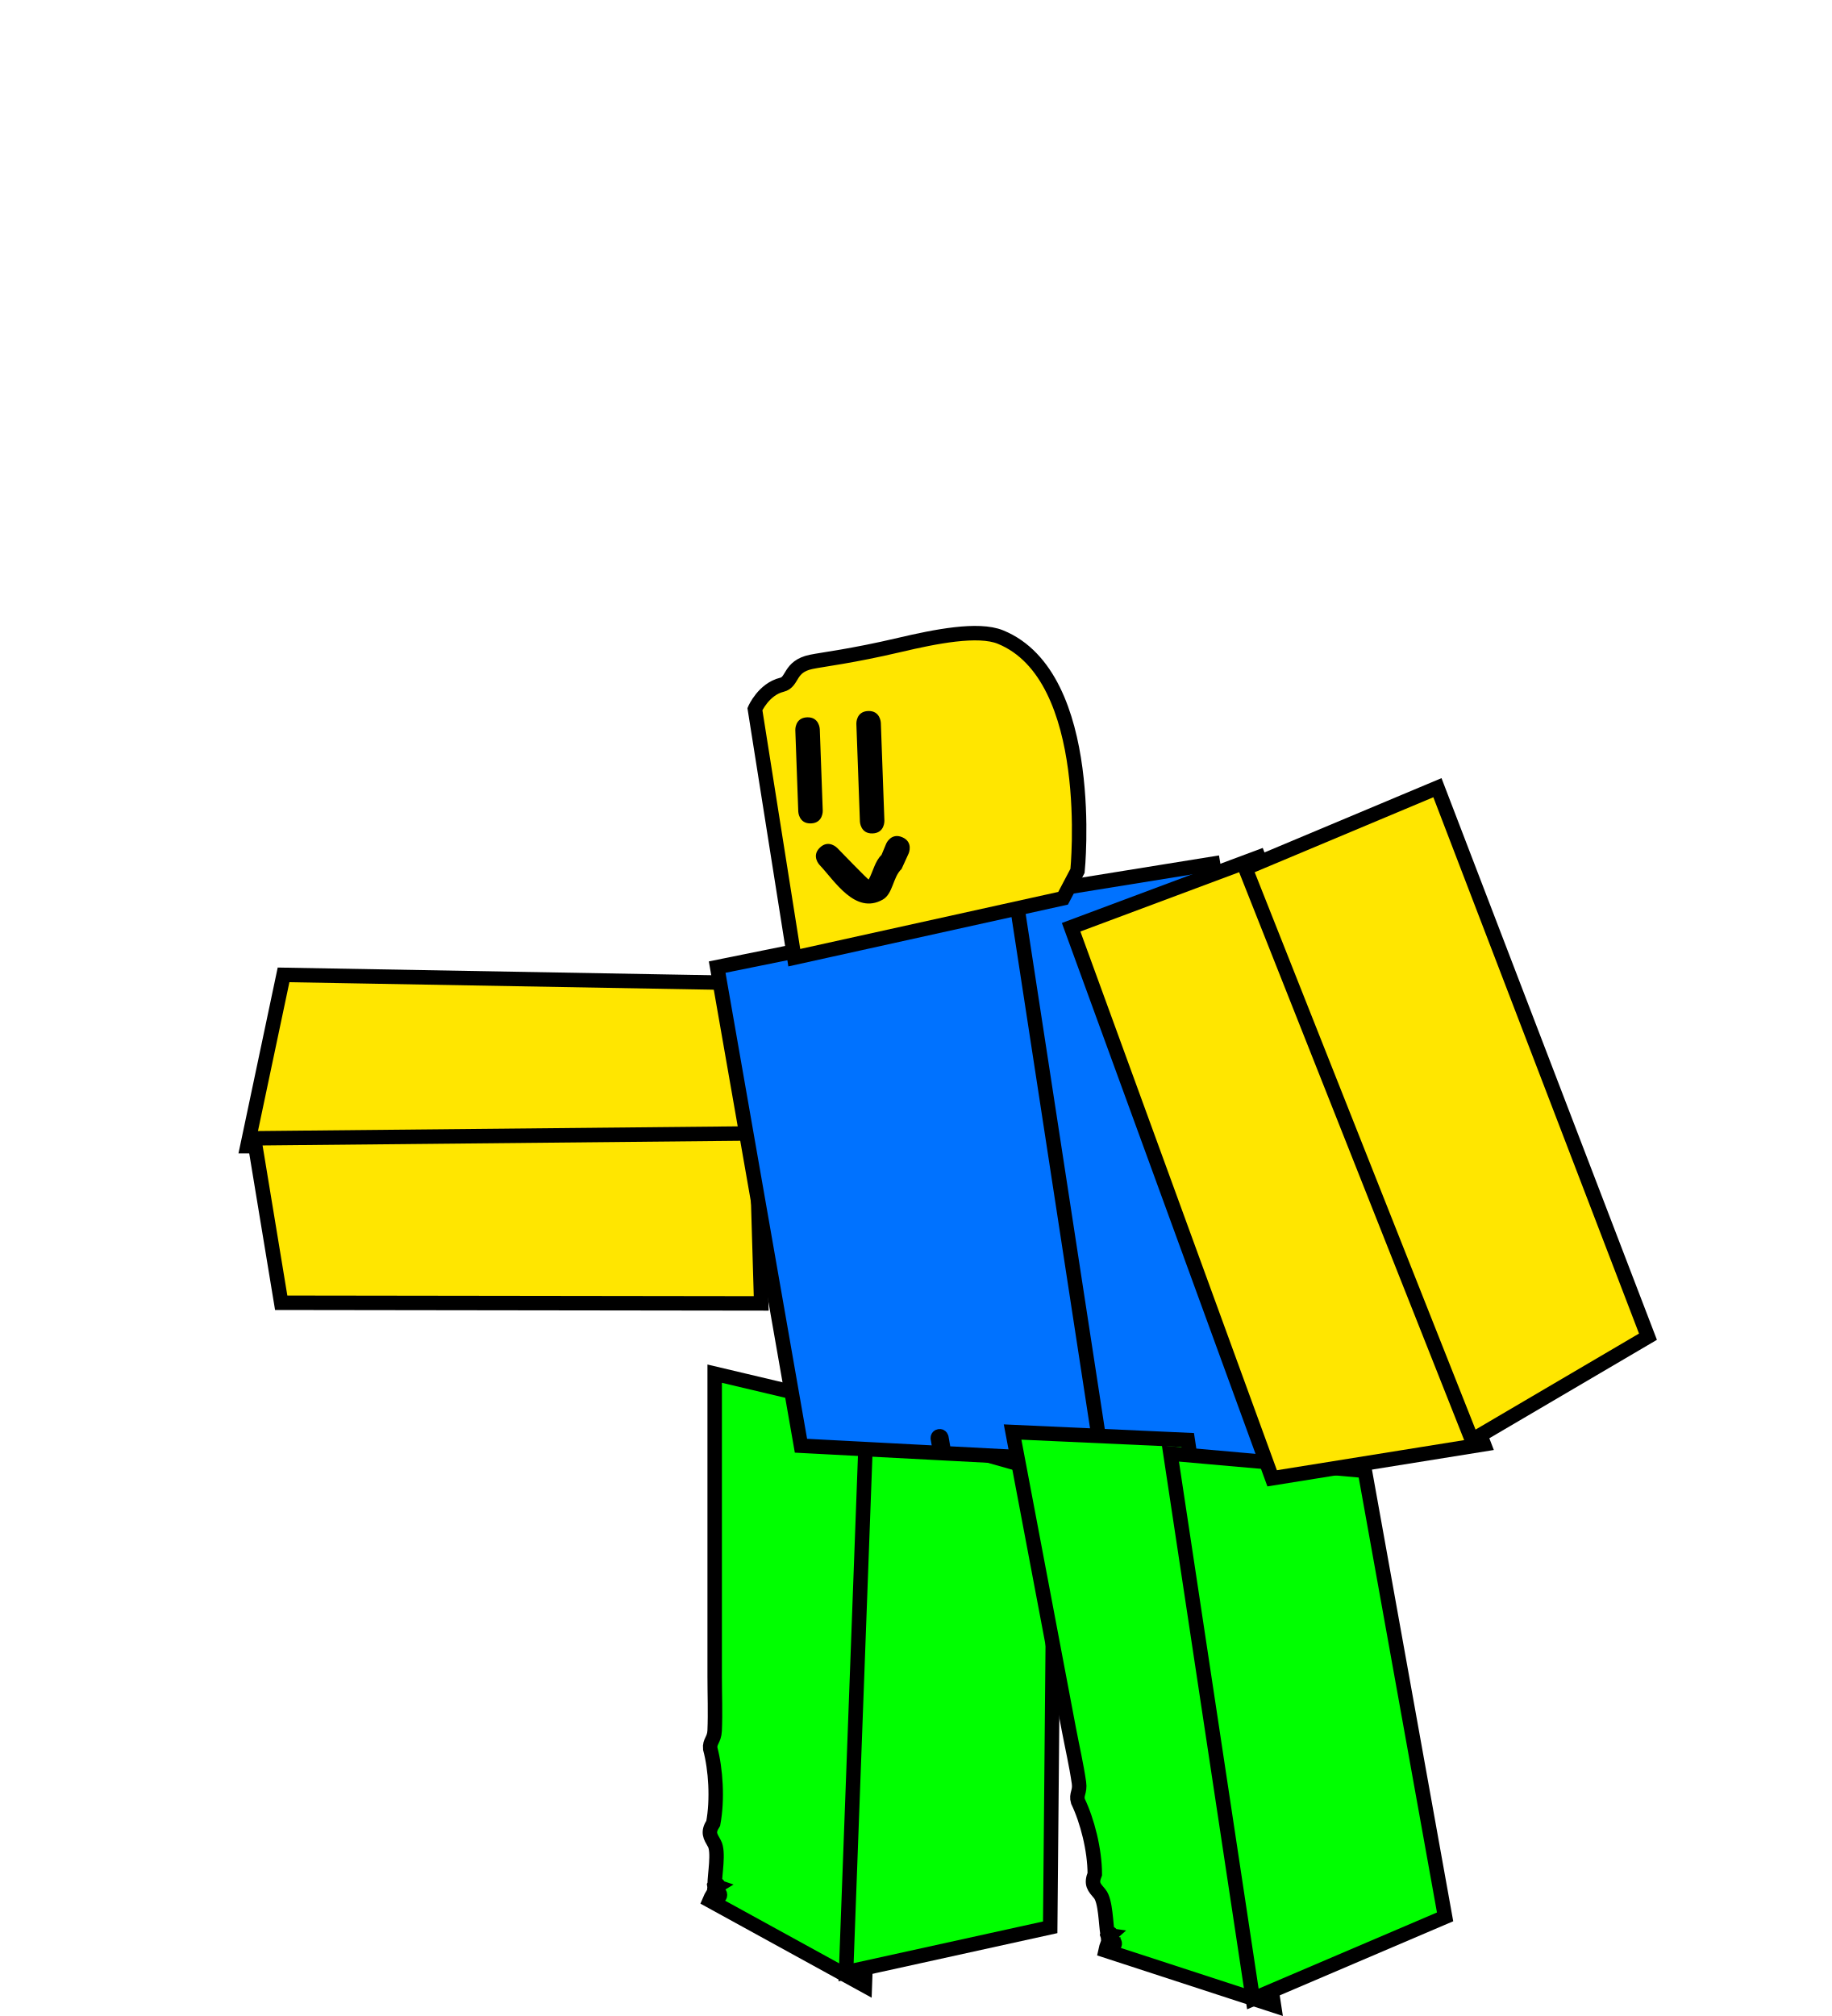
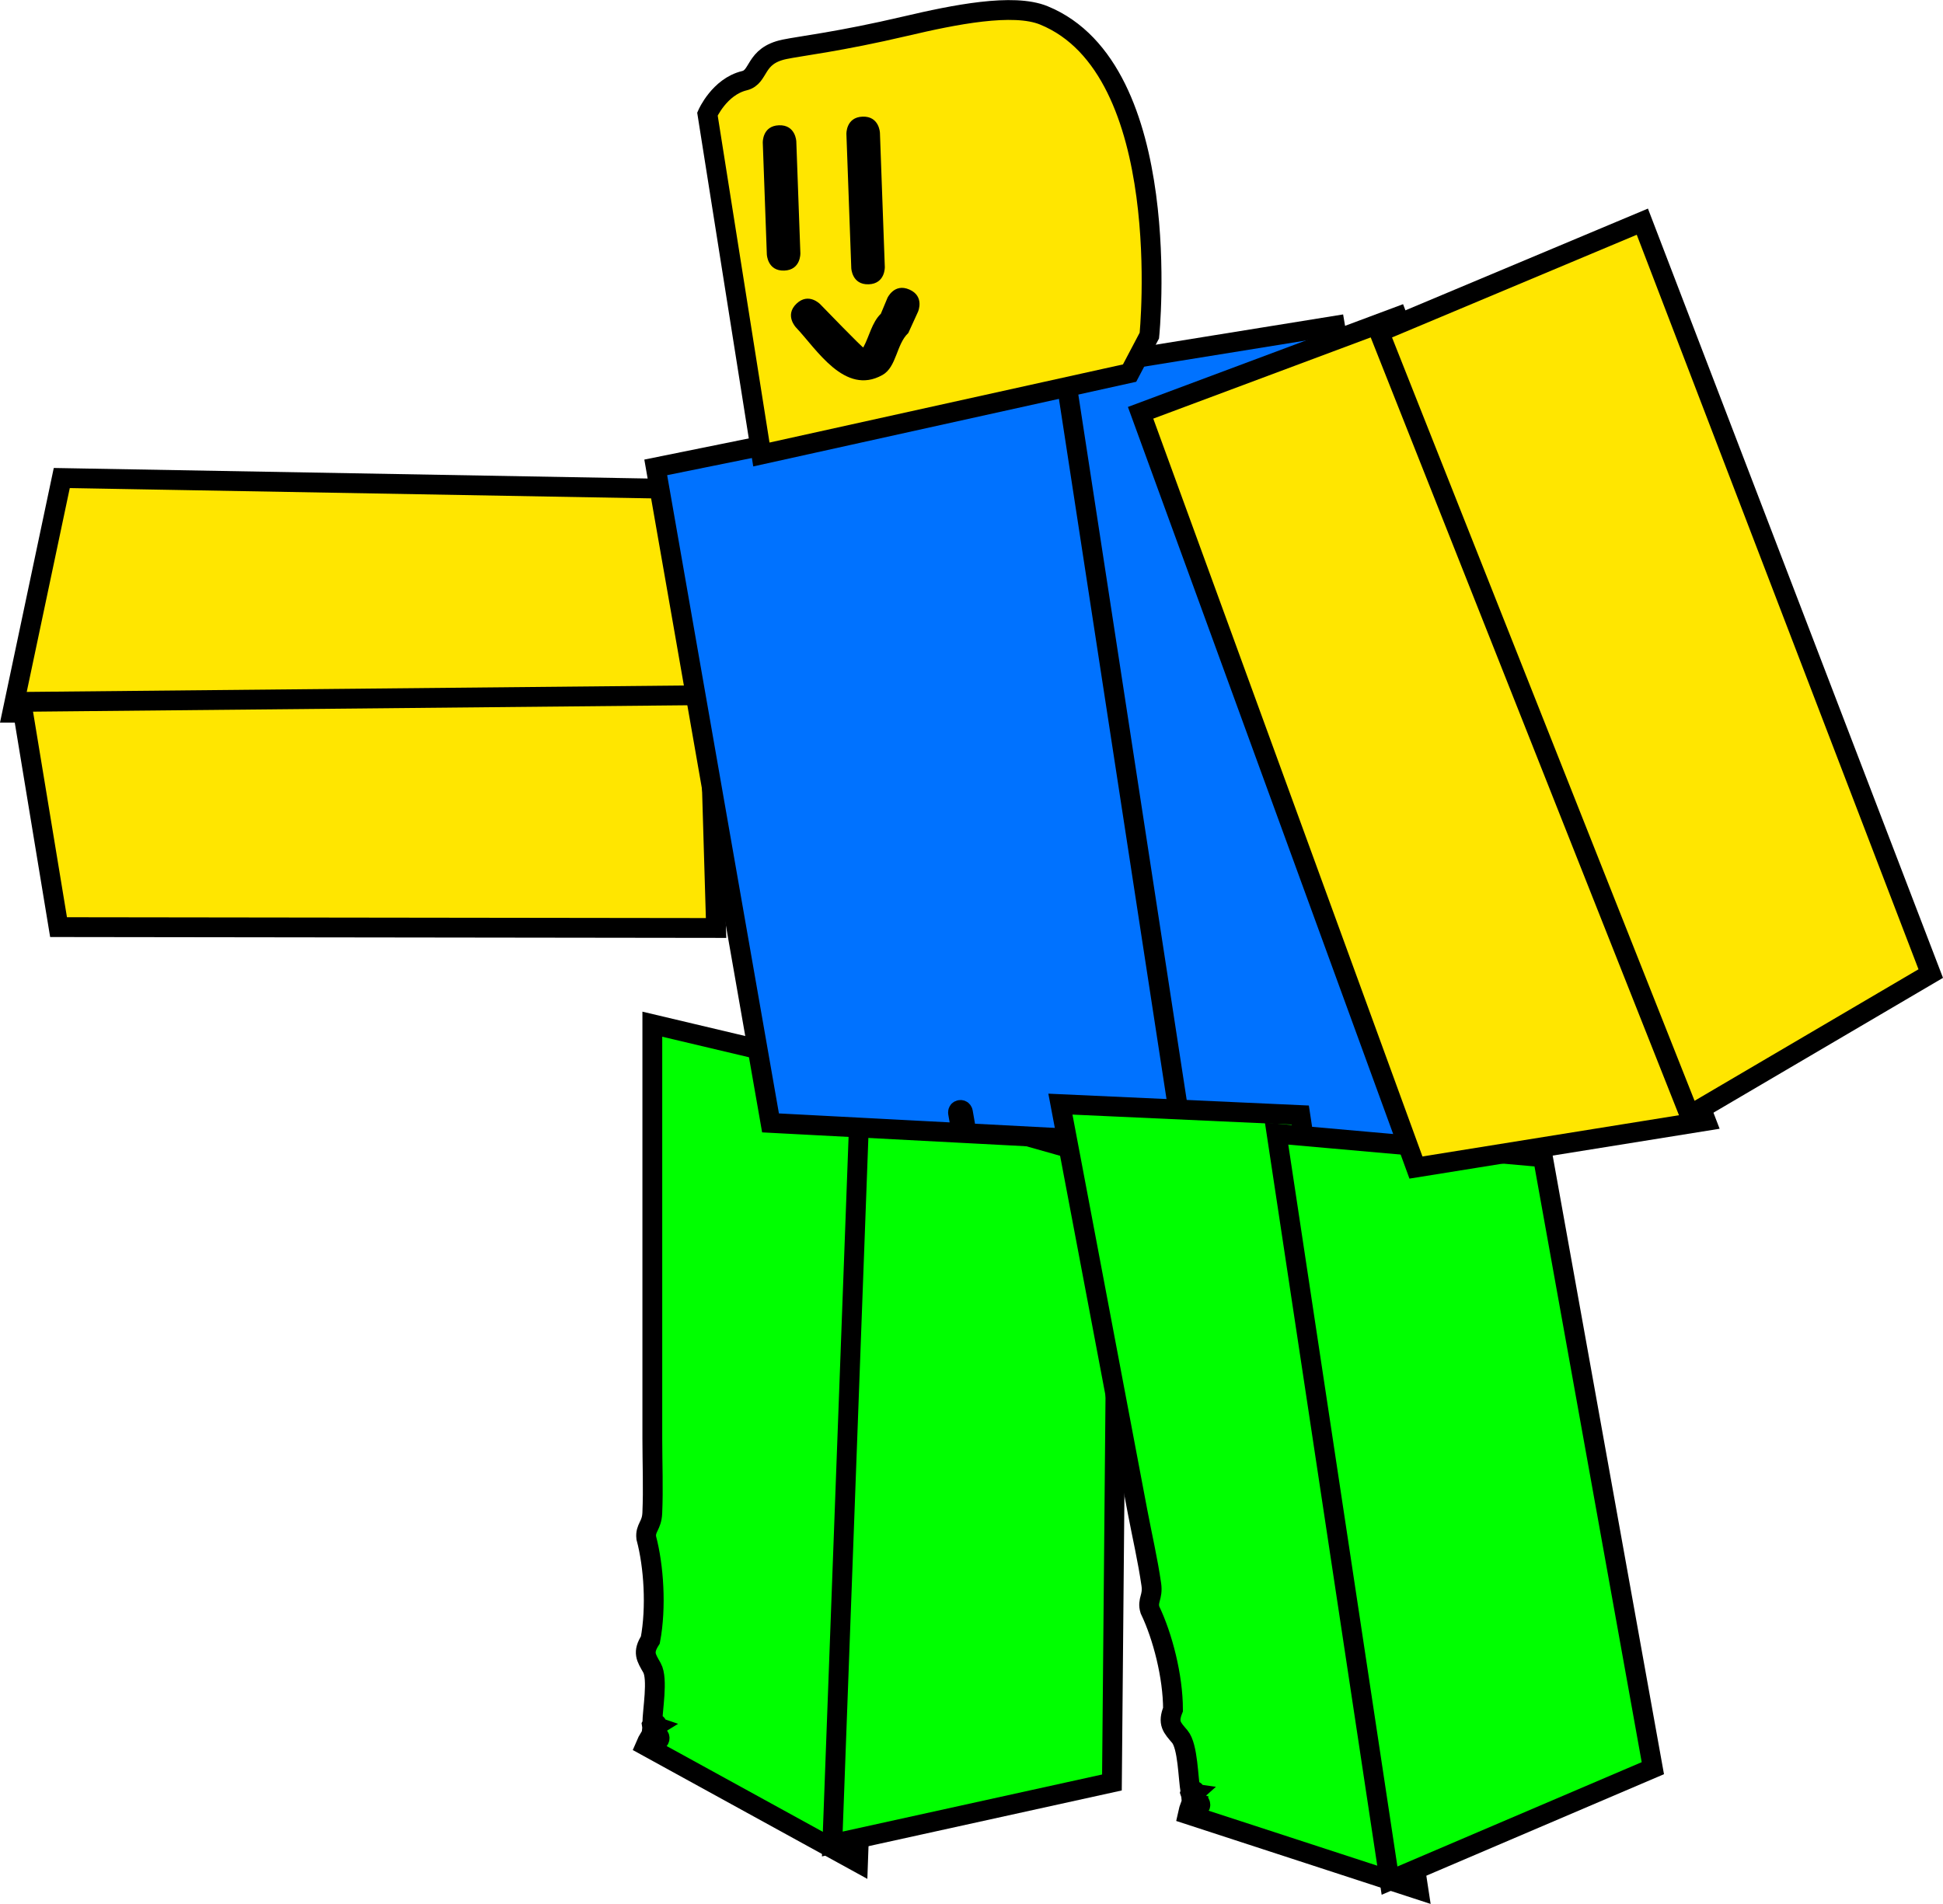
- <svg xmlns="http://www.w3.org/2000/svg" version="1.1" width="253.262" height="278.776" viewBox="0,0,253.262,278.776">
-   <g transform="translate(-94.76178,8.94929)">
-     <g data-paper-data="{&quot;isPaintingLayer&quot;:true}" fill-rule="nonzero" stroke-linecap="butt" stroke-linejoin="miter" stroke-miterlimit="10" stroke-dasharray="" stroke-dashoffset="0" style="mix-blend-mode: normal">
-       <path d="M133.975,125.858l66.215,1.175l-0.226,22.589l-70.992,-0.072z" data-paper-data="{&quot;index&quot;:null}" fill="#ffe600" stroke="#000000" stroke-width="2" />
-       <path d="M129.897,148.459l69.436,-0.679l0.699,23.508l-66.382,-0.087z" data-paper-data="{&quot;index&quot;:null}" fill="#ffe600" stroke="#000000" stroke-width="2" />
-       <path d="M194.081,253.332c0,0 0.25,0 0.25,-0.25c0,-0.25 -0.25,-0.25 -0.25,-0.25c-0.228,0.031 -0.335,-0.114 -0.399,-0.341c0.086,-0.092 0.171,-0.162 0.253,-0.201l0.154,-0.441c0,0 0.021,-0.249 -0.228,-0.27c-0.249,-0.021 -0.27,0.228 -0.27,0.228l0.114,0.039c-0.041,0.022 -0.081,0.047 -0.121,0.076c-0.008,-0.056 -0.016,-0.113 -0.026,-0.17c0.038,-0.066 0.038,-0.138 0.038,-0.138c0,-1.314 0.602,-4.506 -0.037,-5.631c-0.599,-1.055 -0.967,-1.549 -0.162,-2.811c0.619,-3.289 0.347,-7.468 -0.415,-10.315c-0.112,-1.021 0.554,-1.193 0.611,-2.494c0.109,-2.493 0.003,-5.015 0.003,-7.511c0,-3.5 0,-7 0,-10.5c0,-3.5 0,-7 0,-10.5c0,-3.5 0,-7 0,-10.5c0,-3.296 0,-7.005 0,-10.35l23.59,5.587l-2.823,79.049l-21.467,-11.792c0.129,-0.304 0.279,-0.611 0.437,-0.874c0.12,0.192 0.342,0.329 0.748,0.359z" data-paper-data="{&quot;index&quot;:null}" fill="#00ff00" stroke="#000000" stroke-width="2" />
-       <path d="M211.766,263.775l2.823,-76.226l25.973,7.34l-0.565,62.674z" data-paper-data="{&quot;index&quot;:null}" fill="#00ff00" stroke="#000000" stroke-width="2" />
-       <path d="M205.529,190.968l-11.588,-66.185l41.518,-8.415l12.881,76.849l-23.014,-1.209c-0.127,-0.727 -0.253,-1.443 -0.375,-2.14c0,0 -0.043,-0.246 -0.289,-0.203c-0.246,0.043 -0.203,0.289 -0.203,0.289c0.091,0.523 0.263,1.504 0.355,2.027z" data-paper-data="{&quot;index&quot;:null}" fill="#0072ff" stroke="#000000" stroke-width="2" data-target="1" />
-       <path d="M247.52,195.073l-12.317,-80.175l27.315,-4.413l14.64,85.713z" data-paper-data="{&quot;index&quot;:null}" fill="#0072ff" stroke="#000000" stroke-width="2" data-target="1" />
-       <path d="M204.605,123.482l-5.445,-34.374c0,0 1.204,-2.757 3.732,-3.367c1.568,-0.379 0.956,-2.519 4.044,-3.165c1.602,-0.335 5.564,-0.778 12.242,-2.347c4.912,-1.154 10.843,-2.347 13.94,-1.084c13.374,5.454 10.657,32.33 10.657,32.33l-1.996,3.789z" data-paper-data="{&quot;index&quot;:null}" fill="#ffe600" stroke="#000000" stroke-width="2" />
-       <path d="M248.722,260.053c0,0 0.246,-0.046 0.199,-0.292c-0.046,-0.246 -0.292,-0.199 -0.292,-0.199c-0.218,0.073 -0.35,-0.049 -0.455,-0.261c0.067,-0.106 0.138,-0.191 0.211,-0.245l0.07,-0.462c0,0 -0.026,-0.249 -0.274,-0.223c-0.249,0.026 -0.223,0.274 -0.223,0.274l0.119,0.017c-0.036,0.029 -0.07,0.062 -0.104,0.097c-0.018,-0.054 -0.037,-0.108 -0.057,-0.163c0.025,-0.072 0.012,-0.142 0.012,-0.142c-0.244,-1.291 -0.246,-4.539 -1.083,-5.526c-0.785,-0.925 -1.238,-1.342 -0.682,-2.732c-0.003,-3.347 -1.048,-7.402 -2.326,-10.058c-0.3,-0.982 0.322,-1.275 0.136,-2.564c-0.356,-2.47 -0.93,-4.928 -1.394,-7.381c-0.651,-3.439 -1.302,-6.878 -1.953,-10.317c-0.651,-3.439 -1.302,-6.878 -1.953,-10.317c-0.651,-3.439 -1.302,-6.878 -1.953,-10.317c-0.613,-3.239 -1.303,-6.883 -1.925,-10.169l24.218,1.103l11.926,78.195l-23.285,-7.594c0.07,-0.323 0.161,-0.653 0.267,-0.94c0.154,0.166 0.398,0.26 0.801,0.214z" data-paper-data="{&quot;index&quot;:null}" fill="#00ff00" stroke="#000000" stroke-width="2" />
-       <path d="M268.023,267.473l-11.401,-75.421l26.885,2.382l11.1,61.686z" data-paper-data="{&quot;index&quot;:null}" fill="#00ff00" stroke="#000000" stroke-width="2" />
-       <path d="M206.911,104.913c-1.693,0.062 -1.754,-1.631 -1.754,-1.631c-0.123,-3.386 -0.287,-7.9 -0.41,-11.285c0,0 -0.062,-1.693 1.631,-1.754c1.693,-0.062 1.754,1.631 1.754,1.631c0.123,3.386 0.246,6.771 0.369,10.157l0.041,1.129c0,0 0.062,1.693 -1.631,1.754z" data-paper-data="{&quot;index&quot;:null}" fill="#000000" stroke="#000000" stroke-width="0" />
-       <path d="M215.436,106.298c-1.693,0.062 -1.754,-1.631 -1.754,-1.631c-0.15,-4.138 -0.342,-9.404 -0.492,-13.542c0,0 -0.062,-1.693 1.631,-1.754c1.693,-0.062 1.754,1.631 1.754,1.631c0.15,4.138 0.301,8.276 0.451,12.414l0.041,1.129c0,0 0.062,1.693 -1.631,1.754z" data-paper-data="{&quot;index&quot;:null}" fill="#000000" stroke="#000000" stroke-width="0" />
-       <path d="M217.321,107.699c0,0 0.682,-1.55 2.233,-0.868c1.55,0.682 0.868,2.233 0.868,2.233l-0.984,2.154c-1.218,1.132 -1.167,3.436 -2.62,4.244c-3.799,2.114 -6.643,-2.629 -8.724,-4.813c0,0 -1.169,-1.226 0.058,-2.395c1.226,-1.169 2.395,0.058 2.395,0.058c0.275,0.288 4.303,4.442 4.347,4.363c0.614,-1.122 0.857,-2.511 1.773,-3.403l0.656,-1.572z" data-paper-data="{&quot;index&quot;:null}" fill="#000000" stroke="#000000" stroke-width="0" />
-       <path d="M270.69,195.475l-27.799,-76.204l25.92,-9.683l31.162,81.179z" data-paper-data="{&quot;index&quot;:null}" fill="#ffe600" stroke="#000000" stroke-width="2" />
-       <path d="M298.319,190.19l-31.335,-79.07l26.563,-11.145l29.116,75.916z" data-paper-data="{&quot;index&quot;:null}" fill="#ffe600" stroke="#000000" stroke-width="2" />
+ <svg xmlns="http://www.w3.org/2000/svg" version="1.1" width="196.16" height="192.232" viewBox="0 0 196.162 192.23" id="svg15">
+   <defs id="defs15" />
+   <g transform="translate(-127.7383,-77.59582)" id="g15">
+     <g data-paper-data="{&quot;isPaintingLayer&quot;:true}" fill-rule="nonzero" stroke-linecap="butt" stroke-linejoin="miter" stroke-miterlimit="10" stroke-dasharray="none" stroke-dashoffset="0" style="mix-blend-mode:normal" id="g14">
+       <path d="m 133.975,125.858 66.215,1.175 -0.226,22.589 -70.992,-0.072 z" data-paper-data="{&quot;index&quot;:null}" fill="#ffe600" stroke="#000000" stroke-width="2" id="path1" />
+       <path d="m 129.897,148.459 69.436,-0.679 0.699,23.508 -66.382,-0.086 z" data-paper-data="{&quot;index&quot;:null}" fill="#ffe600" stroke="#000000" stroke-width="2" id="path2" />
+       <path d="m 194.081,253.332 c 0,0 0.25,0 0.25,-0.25 0,-0.25 -0.25,-0.25 -0.25,-0.25 -0.228,0.031 -0.335,-0.114 -0.399,-0.341 0.086,-0.092 0.171,-0.162 0.253,-0.201 l 0.154,-0.441 c 0,0 0.021,-0.249 -0.228,-0.27 -0.249,-0.021 -0.27,0.228 -0.27,0.228 l 0.114,0.039 c -0.041,0.022 -0.081,0.047 -0.121,0.076 -0.008,-0.056 -0.016,-0.113 -0.026,-0.17 0.038,-0.066 0.038,-0.138 0.038,-0.138 0,-1.314 0.602,-4.506 -0.037,-5.631 -0.599,-1.055 -0.967,-1.549 -0.162,-2.811 0.619,-3.289 0.347,-7.468 -0.415,-10.315 -0.112,-1.021 0.554,-1.193 0.611,-2.494 0.109,-2.493 0.003,-5.015 0.003,-7.511 0,-3.5 0,-7 0,-10.5 0,-3.5 0,-7 0,-10.5 0,-3.5 0,-7 0,-10.5 0,-3.296 0,-7.005 0,-10.35 l 23.59,5.587 -2.823,79.049 -21.467,-11.792 c 0.129,-0.304 0.279,-0.611 0.437,-0.874 0.12,0.192 0.342,0.329 0.748,0.359 z" data-paper-data="{&quot;index&quot;:null}" fill="#00ff00" stroke="#000000" stroke-width="2" id="path3" />
+       <path d="m 211.766,263.775 2.823,-76.226 25.973,7.34 -0.565,62.674 z" data-paper-data="{&quot;index&quot;:null}" fill="#00ff00" stroke="#000000" stroke-width="2" id="path4" />
+       <path d="m 205.529,190.968 -11.588,-66.185 41.518,-8.415 12.881,76.849 -23.014,-1.209 c -0.127,-0.727 -0.253,-1.443 -0.375,-2.14 0,0 -0.043,-0.246 -0.289,-0.203 -0.246,0.043 -0.203,0.289 -0.203,0.289 0.091,0.523 0.263,1.504 0.355,2.027 z" data-paper-data="{&quot;index&quot;:null}" fill="#0072ff" stroke="#000000" stroke-width="2" data-target="1" id="path5" />
+       <path d="m 247.52,195.073 -12.317,-80.175 27.315,-4.413 14.64,85.713 z" data-paper-data="{&quot;index&quot;:null}" fill="#0072ff" stroke="#000000" stroke-width="2" data-target="1" id="path6" />
+       <path d="m 204.605,123.482 -5.445,-34.374 c 0,0 1.204,-2.757 3.732,-3.367 1.568,-0.379 0.956,-2.519 4.044,-3.165 1.602,-0.335 5.564,-0.778 12.242,-2.347 4.912,-1.154 10.843,-2.347 13.94,-1.084 13.374,5.454 10.657,32.33 10.657,32.33 l -1.996,3.789 z" data-paper-data="{&quot;index&quot;:null}" fill="#ffe600" stroke="#000000" stroke-width="2" id="path7" />
+       <path d="m 248.722,260.053 c 0,0 0.246,-0.046 0.199,-0.292 -0.046,-0.246 -0.292,-0.199 -0.292,-0.199 -0.218,0.073 -0.35,-0.049 -0.455,-0.261 0.067,-0.106 0.138,-0.191 0.211,-0.245 l 0.07,-0.462 c 0,0 -0.026,-0.249 -0.274,-0.223 -0.249,0.026 -0.223,0.274 -0.223,0.274 l 0.119,0.017 c -0.036,0.029 -0.07,0.062 -0.104,0.097 -0.018,-0.054 -0.037,-0.108 -0.057,-0.163 0.025,-0.072 0.012,-0.142 0.012,-0.142 -0.244,-1.291 -0.246,-4.539 -1.083,-5.526 -0.785,-0.925 -1.238,-1.342 -0.682,-2.732 -0.003,-3.347 -1.048,-7.402 -2.326,-10.058 -0.3,-0.982 0.322,-1.275 0.136,-2.564 -0.356,-2.47 -0.93,-4.928 -1.394,-7.381 -0.651,-3.439 -1.302,-6.878 -1.953,-10.317 -0.651,-3.439 -1.302,-6.878 -1.953,-10.317 -0.651,-3.439 -1.302,-6.878 -1.953,-10.317 -0.613,-3.239 -1.303,-6.883 -1.925,-10.169 l 24.218,1.103 11.926,78.195 -23.285,-7.594 c 0.07,-0.323 0.161,-0.653 0.267,-0.94 0.154,0.166 0.398,0.26 0.801,0.214 z" data-paper-data="{&quot;index&quot;:null}" fill="#00ff00" stroke="#000000" stroke-width="2" id="path8" />
+       <path d="m 268.023,267.473 -11.401,-75.421 26.885,2.382 11.1,61.686 z" data-paper-data="{&quot;index&quot;:null}" fill="#00ff00" stroke="#000000" stroke-width="2" id="path9" />
+       <path d="m 206.911,104.913 c -1.693,0.061 -1.754,-1.631 -1.754,-1.631 -0.123,-3.386 -0.287,-7.9 -0.41,-11.285 0,0 -0.061,-1.693 1.631,-1.754 1.693,-0.062 1.754,1.631 1.754,1.631 0.123,3.386 0.246,6.771 0.369,10.157 l 0.041,1.129 c 0,0 0.061,1.693 -1.631,1.754 z" data-paper-data="{&quot;index&quot;:null}" fill="#000000" stroke="#000000" stroke-width="0" id="path10" />
+       <path d="m 215.436,106.298 c -1.693,0.061 -1.754,-1.631 -1.754,-1.631 -0.15,-4.138 -0.342,-9.404 -0.492,-13.542 0,0 -0.061,-1.693 1.631,-1.754 1.693,-0.062 1.754,1.631 1.754,1.631 0.15,4.138 0.301,8.276 0.451,12.414 l 0.041,1.129 c 0,0 0.061,1.693 -1.631,1.754 z" data-paper-data="{&quot;index&quot;:null}" fill="#000000" stroke="#000000" stroke-width="0" id="path11" />
+       <path d="m 217.321,107.699 c 0,0 0.682,-1.55 2.233,-0.868 1.55,0.682 0.868,2.233 0.868,2.233 l -0.984,2.154 c -1.218,1.132 -1.167,3.436 -2.62,4.244 -3.799,2.114 -6.643,-2.629 -8.724,-4.813 0,0 -1.169,-1.226 0.058,-2.395 1.226,-1.169 2.395,0.058 2.395,0.058 0.275,0.288 4.303,4.442 4.347,4.363 0.614,-1.122 0.857,-2.511 1.773,-3.403 l 0.656,-1.572 z" data-paper-data="{&quot;index&quot;:null}" fill="#000000" stroke="#000000" stroke-width="0" id="path12" />
+       <path d="m 270.69,195.475 -27.799,-76.204 25.92,-9.683 31.162,81.179 z" data-paper-data="{&quot;index&quot;:null}" fill="#ffe600" stroke="#000000" stroke-width="2" id="path13" />
+       <path d="m 298.319,190.19 -31.335,-79.07 26.563,-11.145 29.116,75.916 z" data-paper-data="{&quot;index&quot;:null}" fill="#ffe600" stroke="#000000" stroke-width="2" id="path14" />
    </g>
  </g>
</svg>
